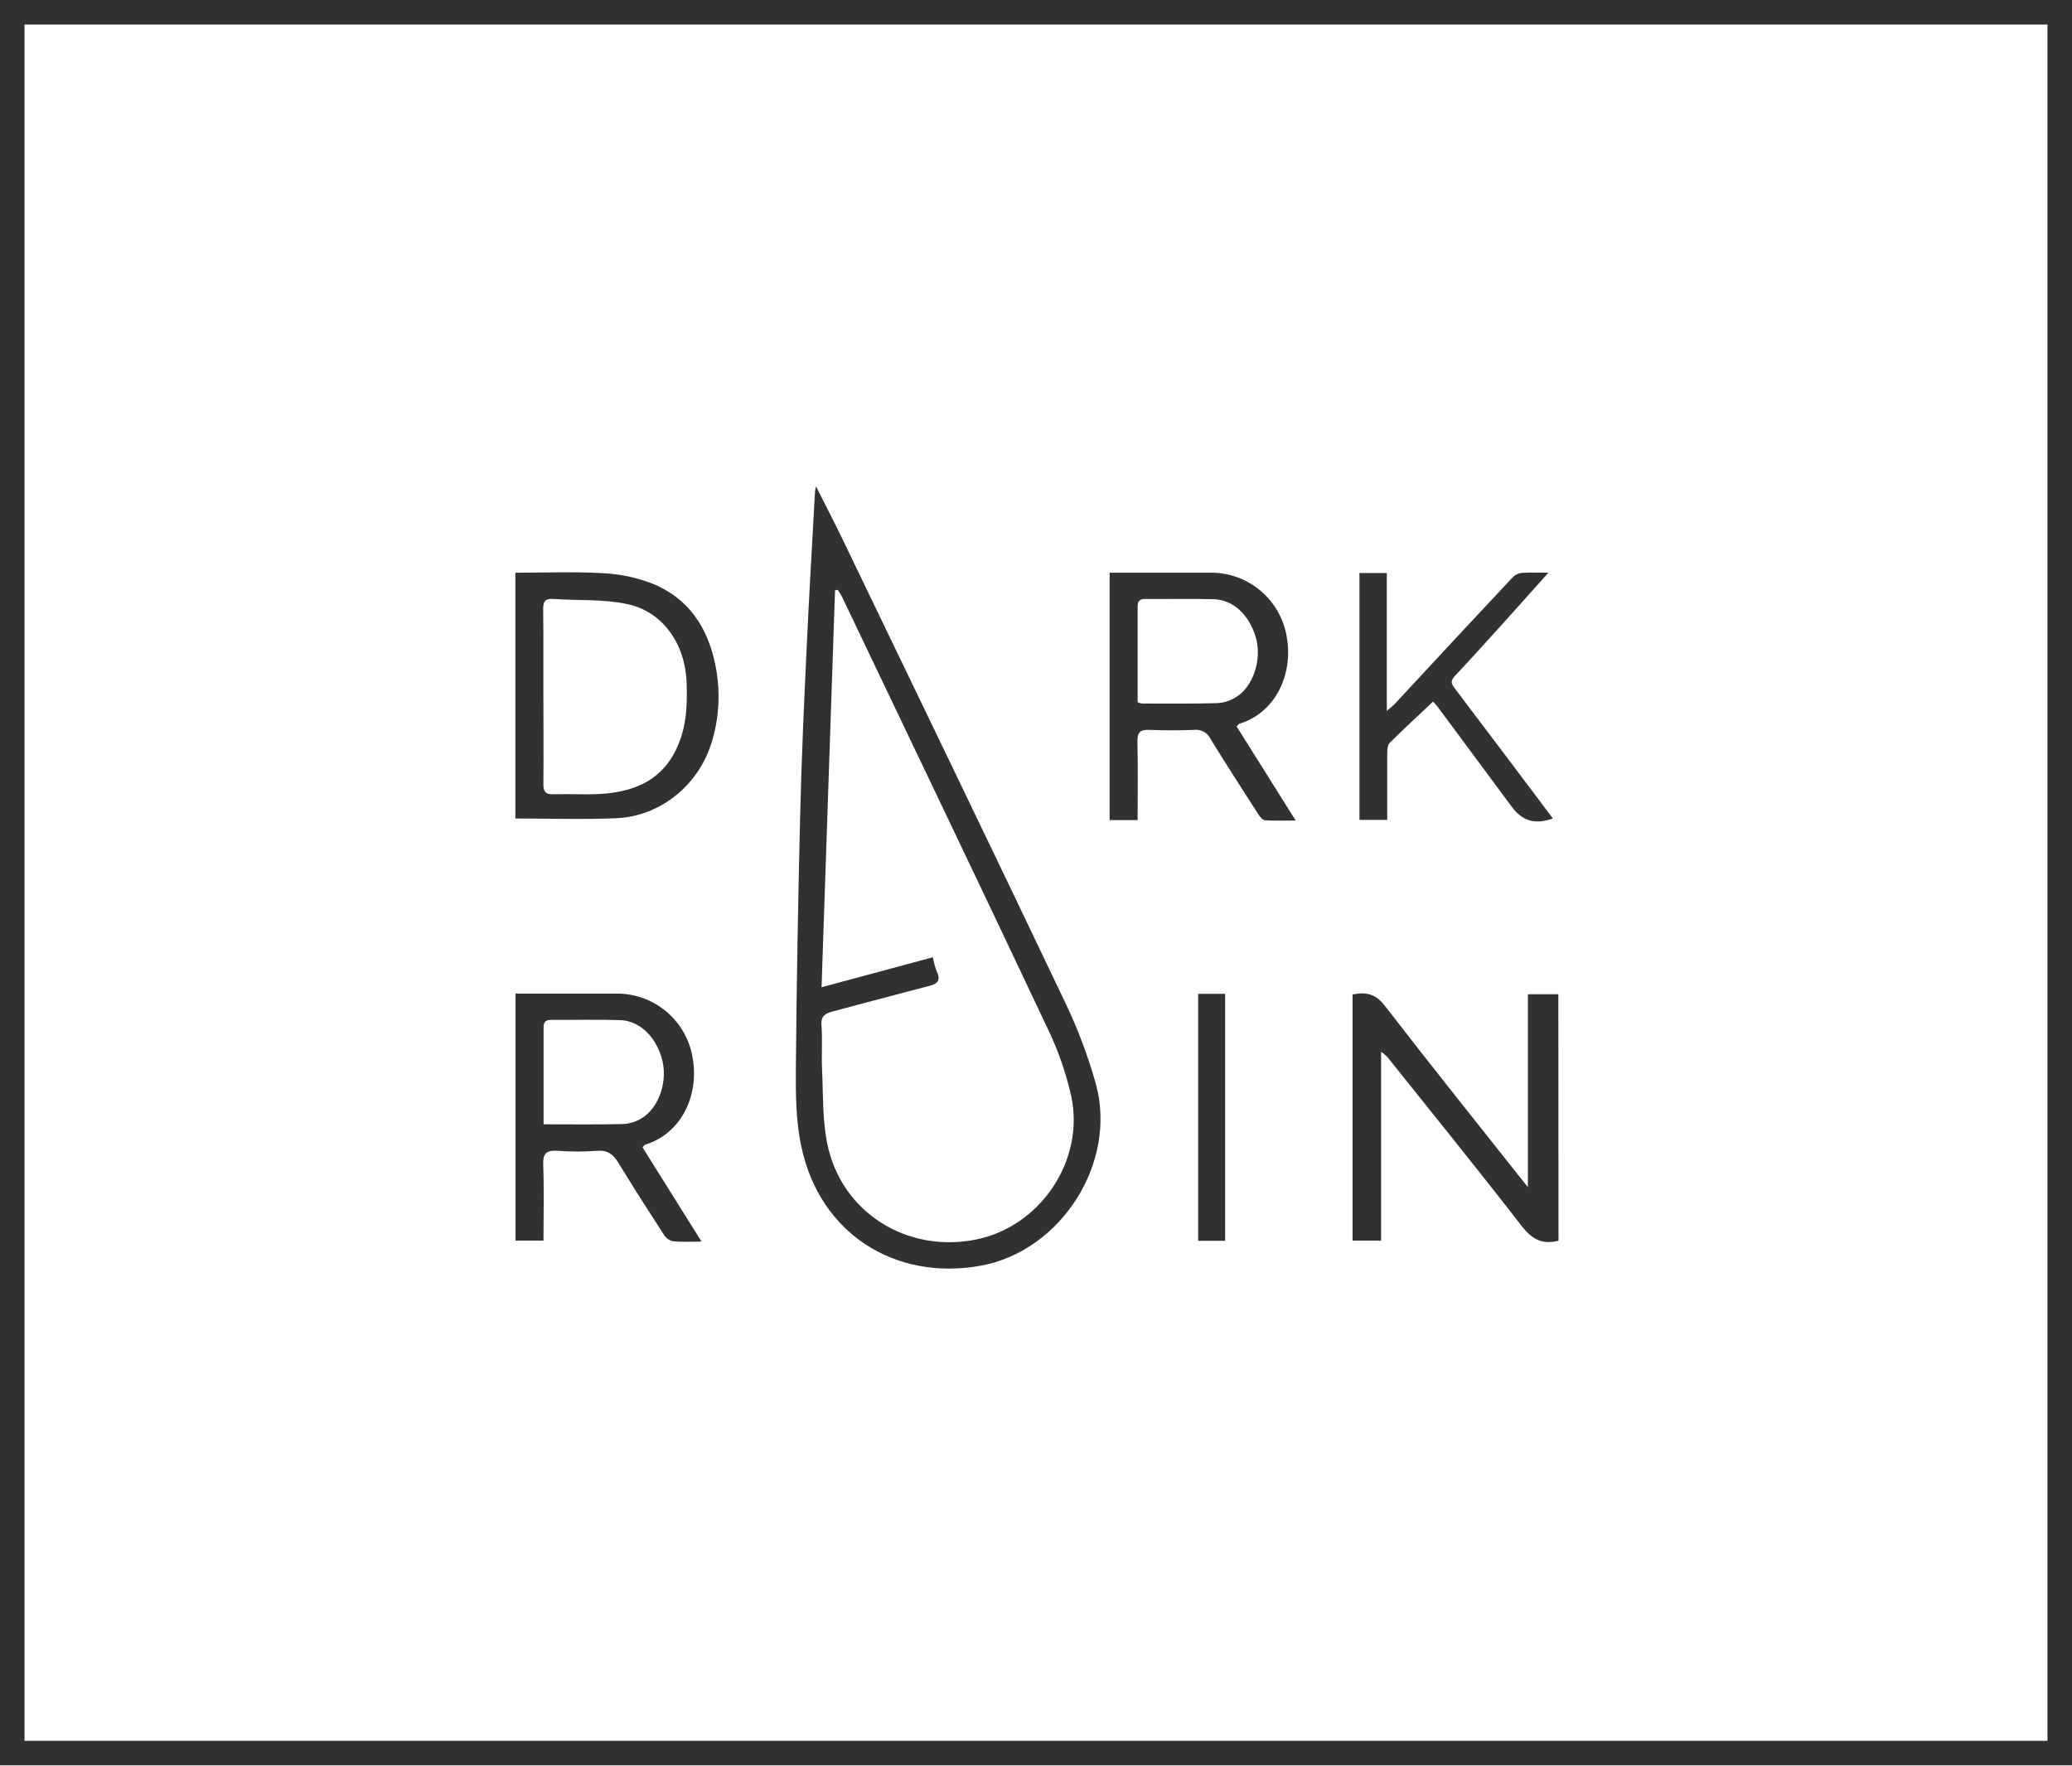
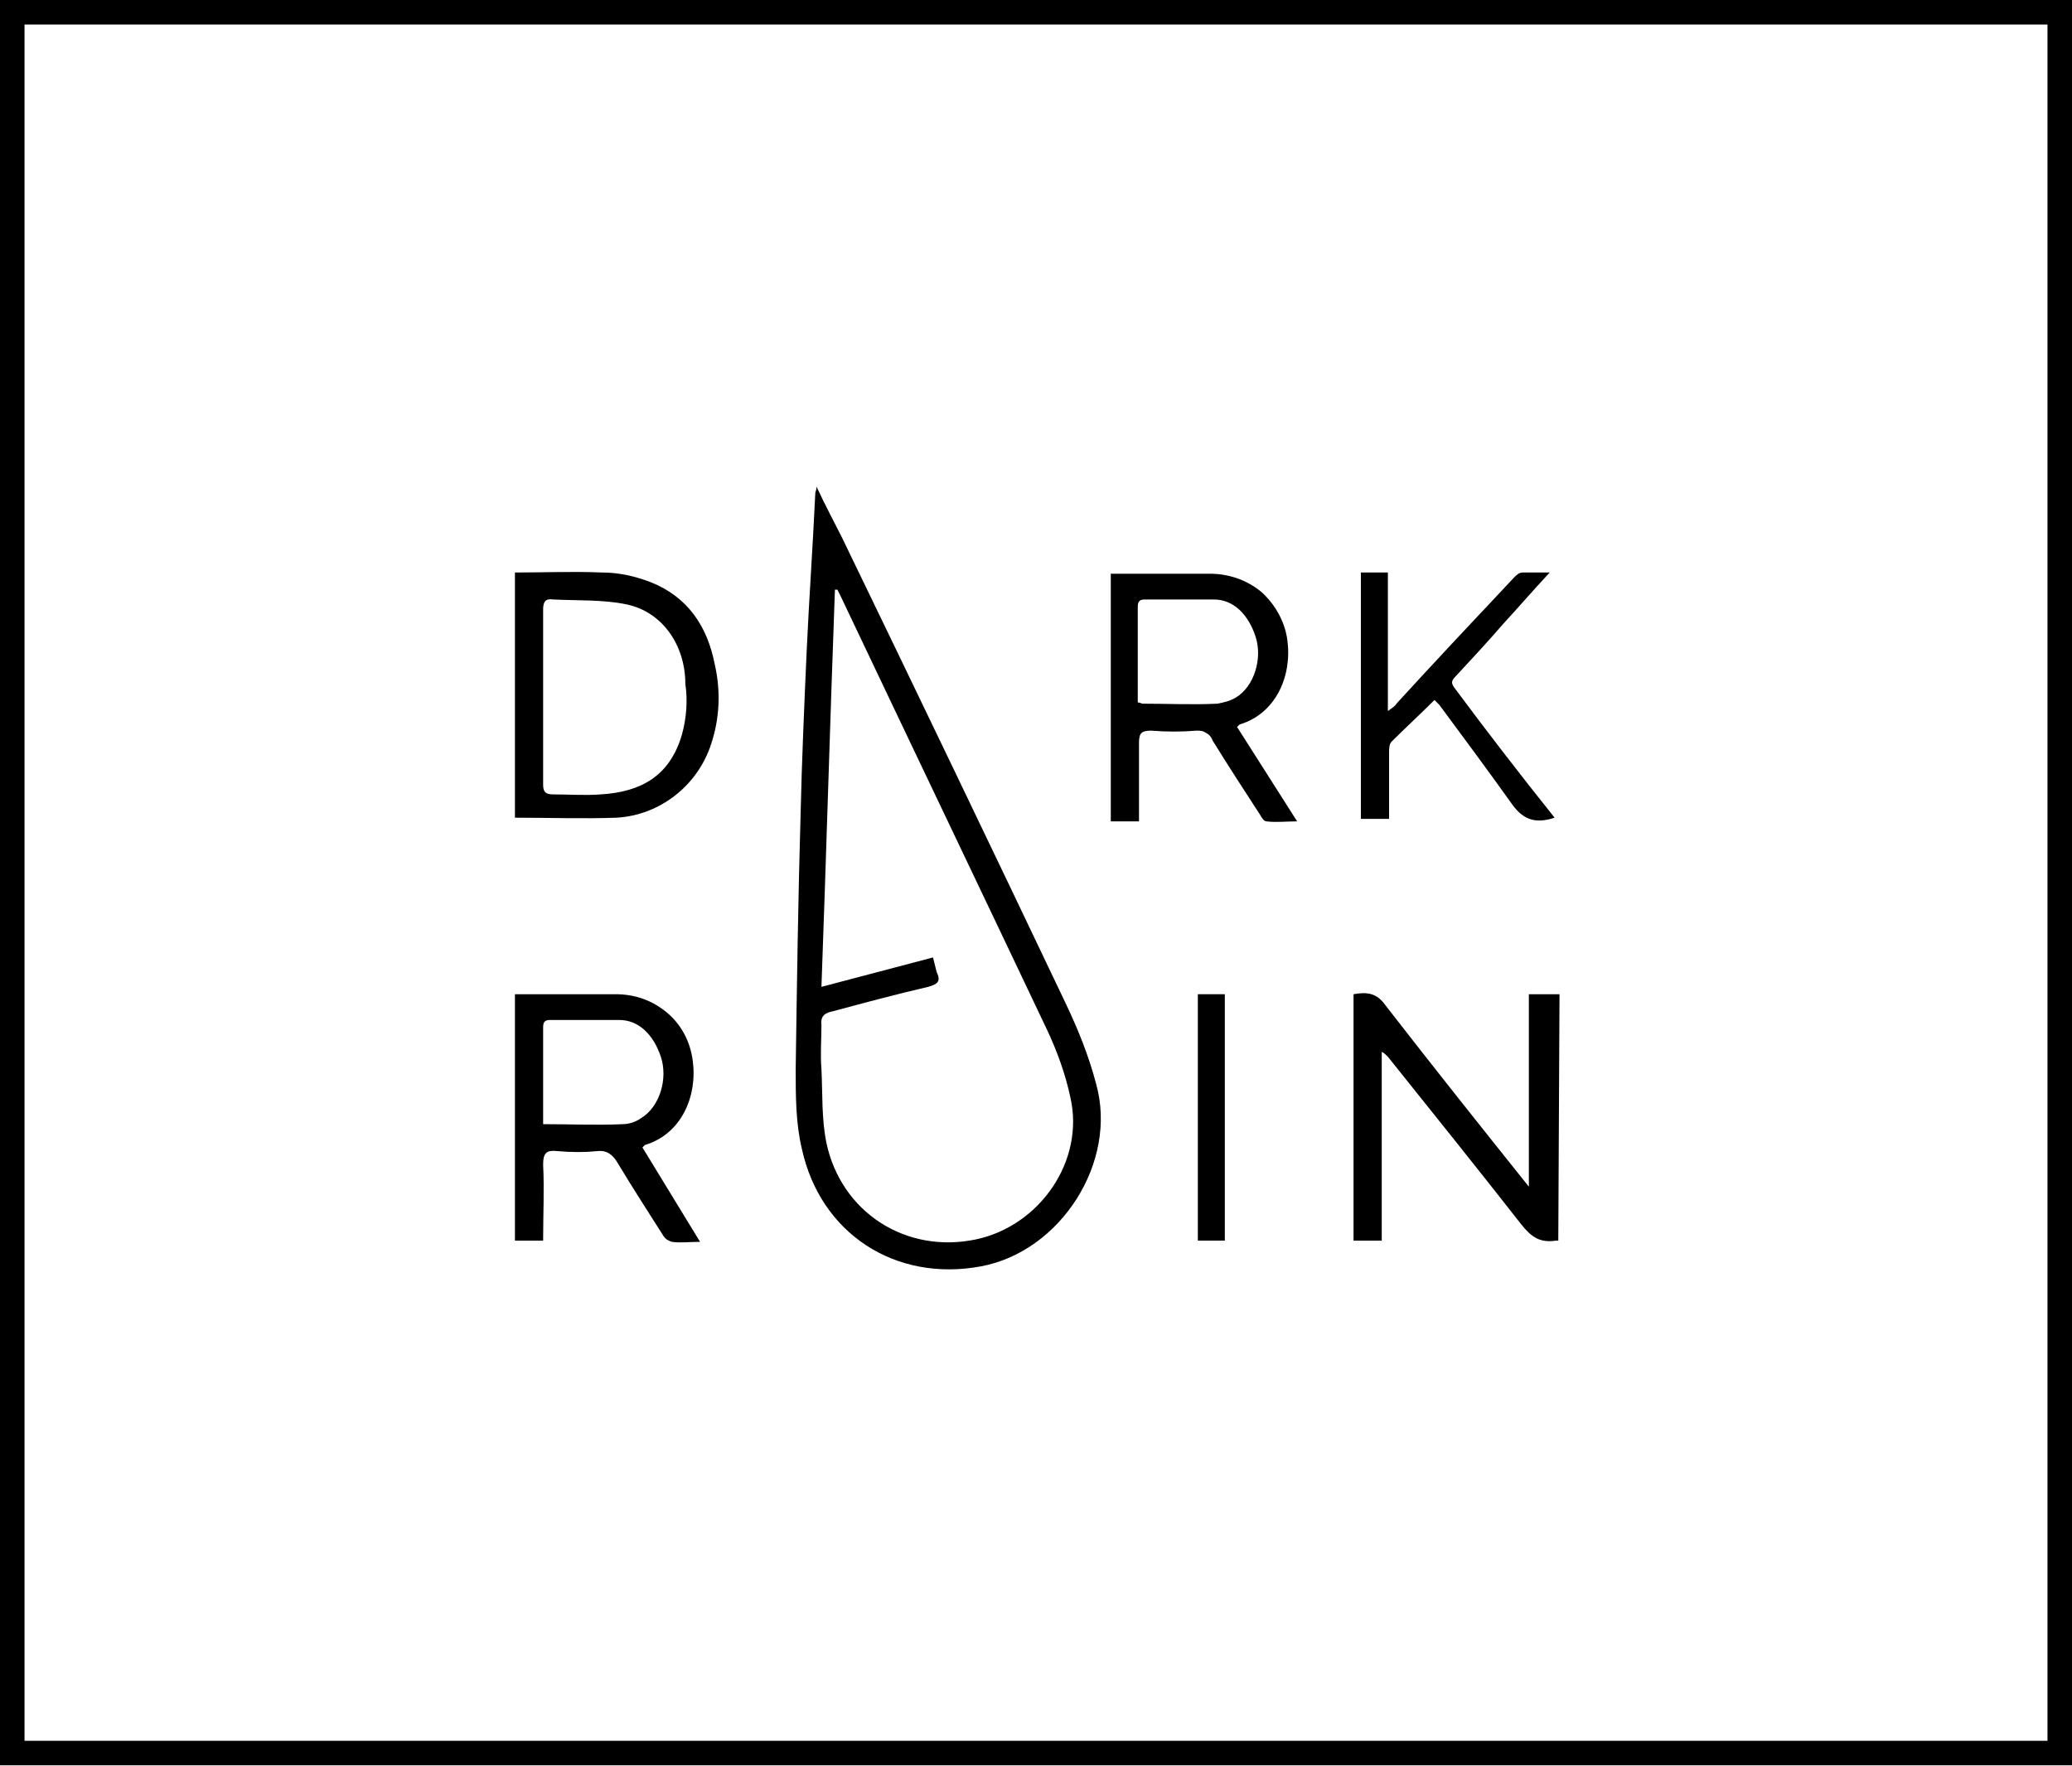
- <svg xmlns="http://www.w3.org/2000/svg" width="169" height="144" viewBox="0 0 169 144" fill="none">
-   <rect x="1" y="1" width="167" height="142" stroke="#313131" stroke-width="2" />
-   <path d="M127.117 101.213L126.876 101.26C125.621 101.502 124.851 100.966 124.066 99.948C120.489 95.325 116.806 90.785 113.155 86.218C112.997 86.062 112.827 85.919 112.647 85.79V101.201H110.319V81.12C111.392 80.902 112.2 81.052 112.964 82.058C116.753 86.97 120.636 91.808 124.621 96.841V81.103H127.105L127.117 101.213Z" fill="#313131" />
-   <path d="M118.658 56.154C118.381 55.789 118.276 55.565 118.64 55.167C119.957 53.766 121.244 52.339 122.532 50.912C123.751 49.565 124.959 48.206 126.294 46.717C125.453 46.717 124.774 46.681 124.101 46.734C123.818 46.771 123.557 46.904 123.36 47.112C120.157 50.532 116.964 53.961 113.781 57.398C113.632 57.558 113.452 57.693 113.114 57.988V46.743H110.883V66.877H113.147C113.147 65.052 113.147 63.281 113.147 61.511C113.147 61.199 113.164 60.777 113.355 60.589C114.499 59.448 115.692 58.363 116.882 57.233C117.018 57.367 117.144 57.508 117.262 57.658C119.282 60.373 121.296 63.09 123.305 65.81C124.166 66.975 125.195 67.284 126.658 66.763C124.001 63.222 121.334 59.687 118.658 56.154Z" fill="#313131" />
-   <path d="M97.727 81.07H99.926V101.214H97.727V81.07Z" fill="#313131" />
-   <path d="M89.374 88.382C88.735 86.112 87.902 83.903 86.884 81.778C80.859 69.129 74.757 56.516 68.675 43.891C68.02 42.535 67.32 41.196 66.55 39.66C66.5 39.987 66.474 40.094 66.468 40.2C66.239 44.46 65.983 48.721 65.786 52.984C65.577 57.459 65.374 61.938 65.266 66.416C65.098 73.333 64.972 80.256 64.913 87.176C64.898 89.328 64.913 91.543 65.383 93.63C66.891 100.579 72.946 104.498 79.953 103.253C86.525 102.083 91.172 94.848 89.374 88.382ZM79.624 101.107C73.951 102.26 68.578 98.863 67.464 93.241C67.076 91.283 67.144 89.234 67.05 87.223C66.994 86.02 67.091 84.811 67.003 83.611C66.947 82.833 67.361 82.653 67.949 82.497C70.536 81.819 73.114 81.111 75.706 80.448C76.409 80.271 76.788 80.029 76.403 79.242C76.263 78.867 76.158 78.48 76.088 78.086L67.009 80.53C67.379 69.663 67.743 58.907 68.108 48.151L68.334 48.113C68.456 48.293 68.569 48.479 68.672 48.67C74.283 60.425 79.915 72.169 85.473 83.948C86.313 85.694 86.951 87.531 87.375 89.423C88.492 94.683 84.847 100.046 79.624 101.107Z" fill="#313131" />
-   <path d="M58.347 54.25C57.735 51.166 56.122 48.742 53.118 47.569C51.842 47.089 50.499 46.814 49.138 46.752C46.786 46.622 44.435 46.717 42.034 46.717V66.766C44.858 66.766 47.583 66.863 50.299 66.742C53.826 66.58 56.889 64.109 57.994 60.721C58.67 58.632 58.791 56.401 58.347 54.25ZM55.601 59.973C54.587 63.245 52.274 64.563 49 64.761C47.715 64.837 46.419 64.746 45.132 64.787C44.482 64.808 44.315 64.557 44.32 63.944C44.347 61.568 44.32 59.188 44.32 56.812C44.32 55.633 44.32 54.443 44.32 53.244C44.32 52.065 44.32 50.868 44.303 49.68C44.303 49.058 44.47 48.813 45.114 48.857C47.133 48.999 49.203 48.857 51.163 49.276C54.102 49.892 55.922 52.599 56.001 55.727C56.057 57.142 56.016 58.64 55.601 59.973Z" fill="#313131" />
-   <path d="M100.866 59.262C100.99 59.129 101.022 59.061 101.072 59.046C104.085 58.121 105.416 54.998 104.987 52.174C104.788 50.641 104.031 49.235 102.862 48.228C101.693 47.221 100.194 46.682 98.653 46.716H90.505V66.895H92.789C92.789 64.698 92.822 62.596 92.772 60.491C92.754 59.722 93.018 59.506 93.75 59.536C94.979 59.586 96.213 59.586 97.442 59.536C97.707 59.511 97.972 59.568 98.203 59.7C98.434 59.832 98.619 60.032 98.732 60.273C100.005 62.337 101.313 64.371 102.624 66.409C102.756 66.615 102.971 66.895 103.165 66.91C103.953 66.966 104.746 66.933 105.681 66.933L100.866 59.262ZM99.258 57.357C97.222 57.413 95.182 57.389 93.142 57.389C93.021 57.367 92.903 57.333 92.789 57.286C92.789 54.653 92.789 52.068 92.789 49.485C92.789 49.01 92.969 48.854 93.427 48.86C95.288 48.875 97.148 48.824 99.012 48.88C100.566 48.928 101.845 50.119 102.398 51.885C102.971 53.707 102.257 56.013 100.769 56.897C100.312 57.174 99.792 57.332 99.258 57.357Z" fill="#313131" />
-   <path d="M52.403 93.584C52.536 93.454 52.571 93.389 52.621 93.374C55.631 92.443 56.962 89.329 56.527 86.499C56.329 84.981 55.584 83.589 54.432 82.585C53.28 81.581 51.801 81.035 50.275 81.05H42.045V101.199H44.329C44.329 99.085 44.382 97.039 44.306 95.008C44.27 94.052 44.6 93.814 45.481 93.873C46.558 93.952 47.638 93.952 48.715 93.873C49.564 93.805 50.014 94.167 50.431 94.84C51.642 96.833 52.903 98.796 54.173 100.754C54.339 101.007 54.596 101.187 54.89 101.255C55.598 101.323 56.319 101.279 57.221 101.279L52.403 93.584ZM50.801 91.691C48.682 91.741 46.56 91.711 44.335 91.711C44.335 88.987 44.335 86.404 44.335 83.819C44.335 83.347 44.511 83.188 44.973 83.191C46.831 83.208 48.691 83.155 50.557 83.211C52.112 83.258 53.391 84.45 53.944 86.216C54.531 88.041 53.805 90.343 52.318 91.228C51.86 91.508 51.338 91.667 50.801 91.691Z" fill="#313131" />
+ <svg xmlns="http://www.w3.org/2000/svg" version="1.1" id="Слой_1" x="0px" y="0px" viewBox="0 0 169 144" style="enable-background:new 0 0 169 144;" xml:space="preserve">
+   <g>
+     <path d="M169,144H0V0h169V144z M2,142h165V2H2V142z" />
+   </g>
+   <g>
+     <path d="M127.1,101.2l-0.2,0c-1.3,0.2-2-0.3-2.8-1.3c-3.6-4.6-7.3-9.2-10.9-13.7c-0.2-0.2-0.3-0.3-0.5-0.4v15.4h-2.3V81.1   c1.1-0.2,1.9-0.1,2.6,0.9c3.8,4.9,7.7,9.8,11.7,14.8V81.1h2.5L127.1,101.2z" />
+   </g>
+   <g>
+     <path d="M118.7,56.2c-0.3-0.4-0.4-0.6,0-1c1.3-1.4,2.6-2.8,3.9-4.3c1.2-1.3,2.4-2.7,3.8-4.2c-0.8,0-1.5,0-2.2,0   c-0.3,0-0.5,0.2-0.7,0.4c-3.2,3.4-6.4,6.8-9.6,10.3c-0.1,0.2-0.3,0.3-0.7,0.6V46.7h-2.2v20.1h2.3c0-1.8,0-3.6,0-5.4   c0-0.3,0-0.7,0.2-0.9c1.1-1.1,2.3-2.2,3.5-3.4c0.1,0.1,0.3,0.3,0.4,0.4c2,2.7,4,5.4,6,8.2c0.9,1.2,1.9,1.5,3.4,1   C124,63.2,121.3,59.7,118.7,56.2z" />
+   </g>
+   <g>
+     <path d="M97.7,81.1h2.2v20.1h-2.2V81.1z" />
+   </g>
+   <g>
+     <path d="M89.4,88.4c-0.6-2.3-1.5-4.5-2.5-6.6c-6-12.6-12.1-25.3-18.2-37.9c-0.7-1.4-1.4-2.7-2.1-4.2c0,0.3-0.1,0.4-0.1,0.5   c-0.2,4.3-0.5,8.5-0.7,12.8c-0.2,4.5-0.4,9-0.5,13.4c-0.2,6.9-0.3,13.8-0.4,20.8c0,2.2,0,4.4,0.5,6.5c1.5,6.9,7.6,10.9,14.6,9.6   C86.5,102.1,91.2,94.8,89.4,88.4z M79.6,101.1c-5.7,1.2-11-2.2-12.2-7.9c-0.4-2-0.3-4-0.4-6c-0.1-1.2,0-2.4,0-3.6   c-0.1-0.8,0.4-1,0.9-1.1c2.6-0.7,5.2-1.4,7.8-2c0.7-0.2,1.1-0.4,0.7-1.2c-0.1-0.4-0.2-0.8-0.3-1.2L67,80.5   c0.4-10.9,0.7-21.6,1.1-32.4l0.2,0c0.1,0.2,0.2,0.4,0.3,0.6c5.6,11.8,11.2,23.5,16.8,35.3c0.8,1.7,1.5,3.6,1.9,5.5   C88.5,94.7,84.8,100,79.6,101.1z" />
+   </g>
+   <g>
+     <path d="M58.3,54.2c-0.6-3.1-2.2-5.5-5.2-6.7c-1.3-0.5-2.6-0.8-4-0.8c-2.4-0.1-4.7,0-7.1,0v20c2.8,0,5.5,0.1,8.3,0   c3.5-0.2,6.6-2.6,7.7-6C58.7,58.6,58.8,56.4,58.3,54.2z M55.6,60c-1,3.3-3.3,4.6-6.6,4.8c-1.3,0.1-2.6,0-3.9,0   c-0.6,0-0.8-0.2-0.8-0.8c0-2.4,0-4.8,0-7.1c0-1.2,0-2.4,0-3.6c0-1.2,0-2.4,0-3.6c0-0.6,0.2-0.9,0.8-0.8c2,0.1,4.1,0,6,0.4   c2.9,0.6,4.8,3.3,4.8,6.5C56.1,57.1,56,58.6,55.6,60z" />
+   </g>
+   <g>
+     <path d="M100.9,59.3c0.1-0.1,0.2-0.2,0.2-0.2c3-0.9,4.3-4,3.9-6.9c-0.2-1.5-1-2.9-2.1-3.9c-1.2-1-2.7-1.5-4.2-1.5h-8.1v20.2h2.3   c0-2.2,0-4.3,0-6.4c0-0.8,0.2-1,1-1c1.2,0.1,2.5,0.1,3.7,0c0.3,0,0.5,0,0.8,0.2c0.2,0.1,0.4,0.3,0.5,0.6c1.3,2.1,2.6,4.1,3.9,6.1   c0.1,0.2,0.3,0.5,0.5,0.5c0.8,0.1,1.6,0,2.5,0L100.9,59.3z M99.3,57.4c-2,0.1-4.1,0-6.1,0c-0.1,0-0.2-0.1-0.4-0.1   c0-2.6,0-5.2,0-7.8c0-0.5,0.2-0.6,0.6-0.6c1.9,0,3.7,0,5.6,0c1.6,0,2.8,1.2,3.4,3c0.6,1.8-0.1,4.1-1.6,5   C100.3,57.2,99.8,57.3,99.3,57.4z" />
+   </g>
+   <g>
+     <path d="M52.4,93.6c0.1-0.1,0.2-0.2,0.2-0.2c3-0.9,4.3-4,3.9-6.9c-0.2-1.5-0.9-2.9-2.1-3.9c-1.2-1-2.6-1.5-4.2-1.5H42v20.1h2.3   c0-2.1,0.1-4.2,0-6.2c0-1,0.3-1.2,1.2-1.1c1.1,0.1,2.2,0.1,3.2,0c0.8-0.1,1.3,0.3,1.7,1c1.2,2,2.5,4,3.7,5.9   c0.2,0.3,0.4,0.4,0.7,0.5c0.7,0.1,1.4,0,2.3,0L52.4,93.6z M50.8,91.7c-2.1,0.1-4.2,0-6.5,0c0-2.7,0-5.3,0-7.9   c0-0.5,0.2-0.6,0.6-0.6c1.9,0,3.7,0,5.6,0c1.6,0,2.8,1.2,3.4,3c0.6,1.8-0.1,4.1-1.6,5C51.9,91.5,51.3,91.7,50.8,91.7z" />
+   </g>
</svg>
